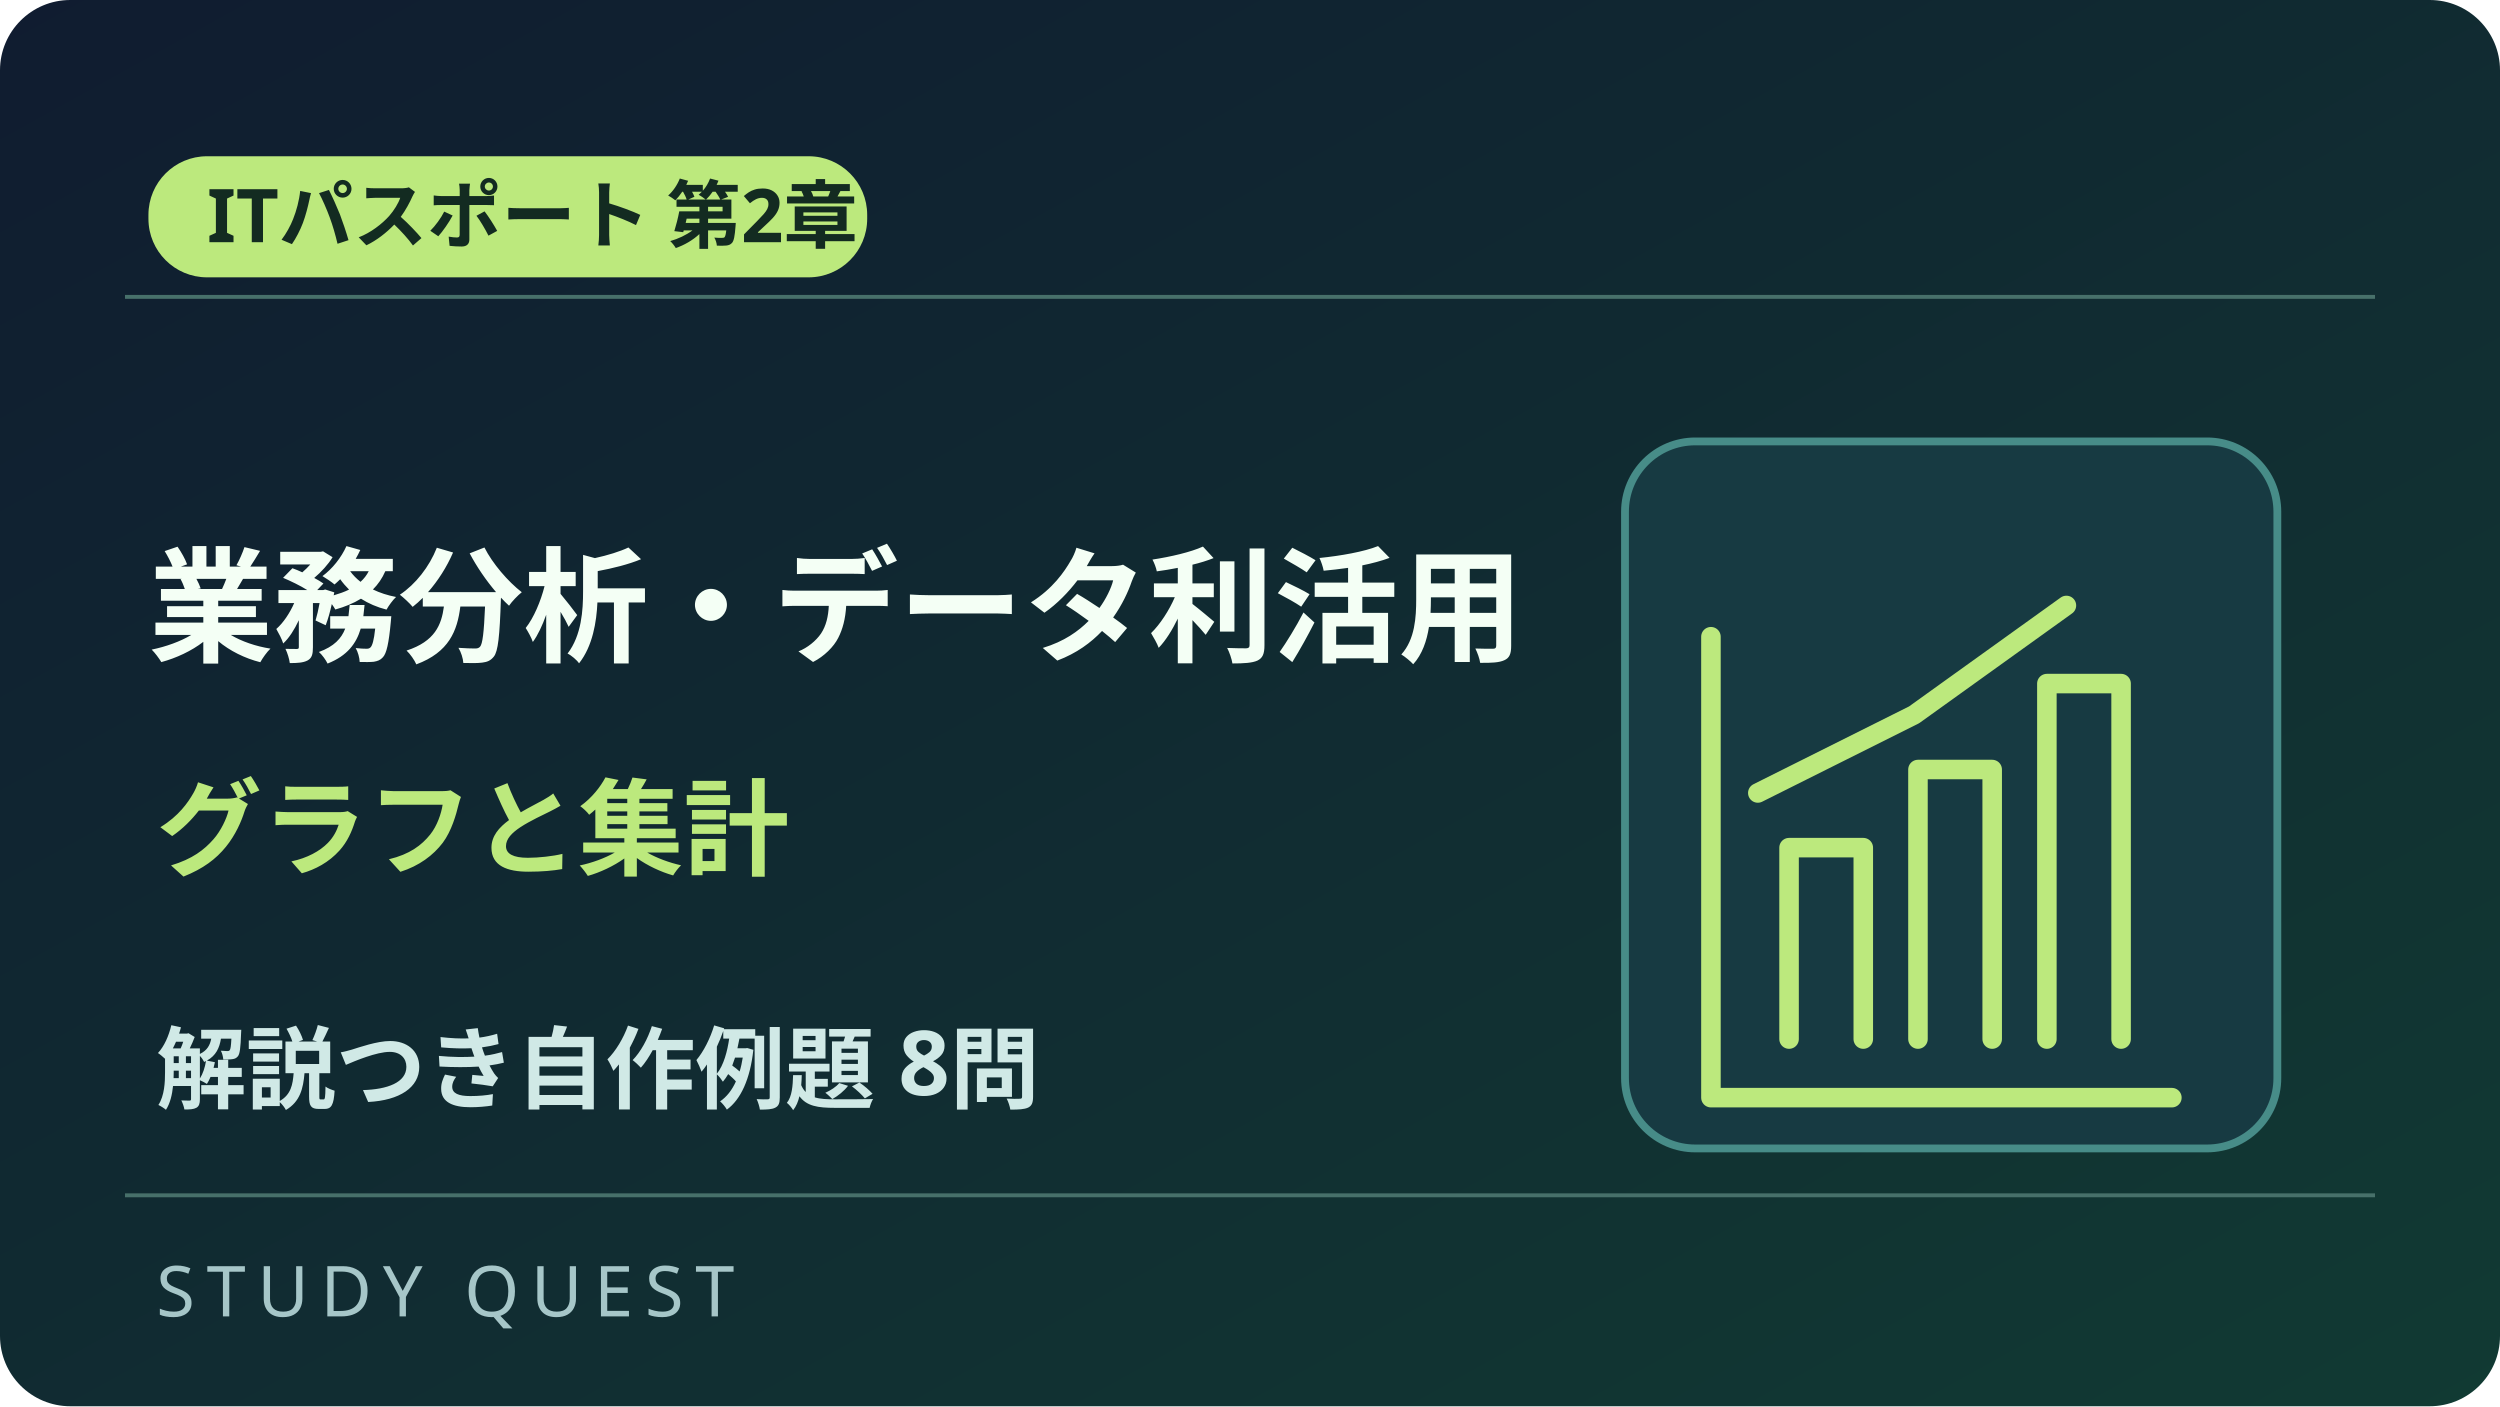
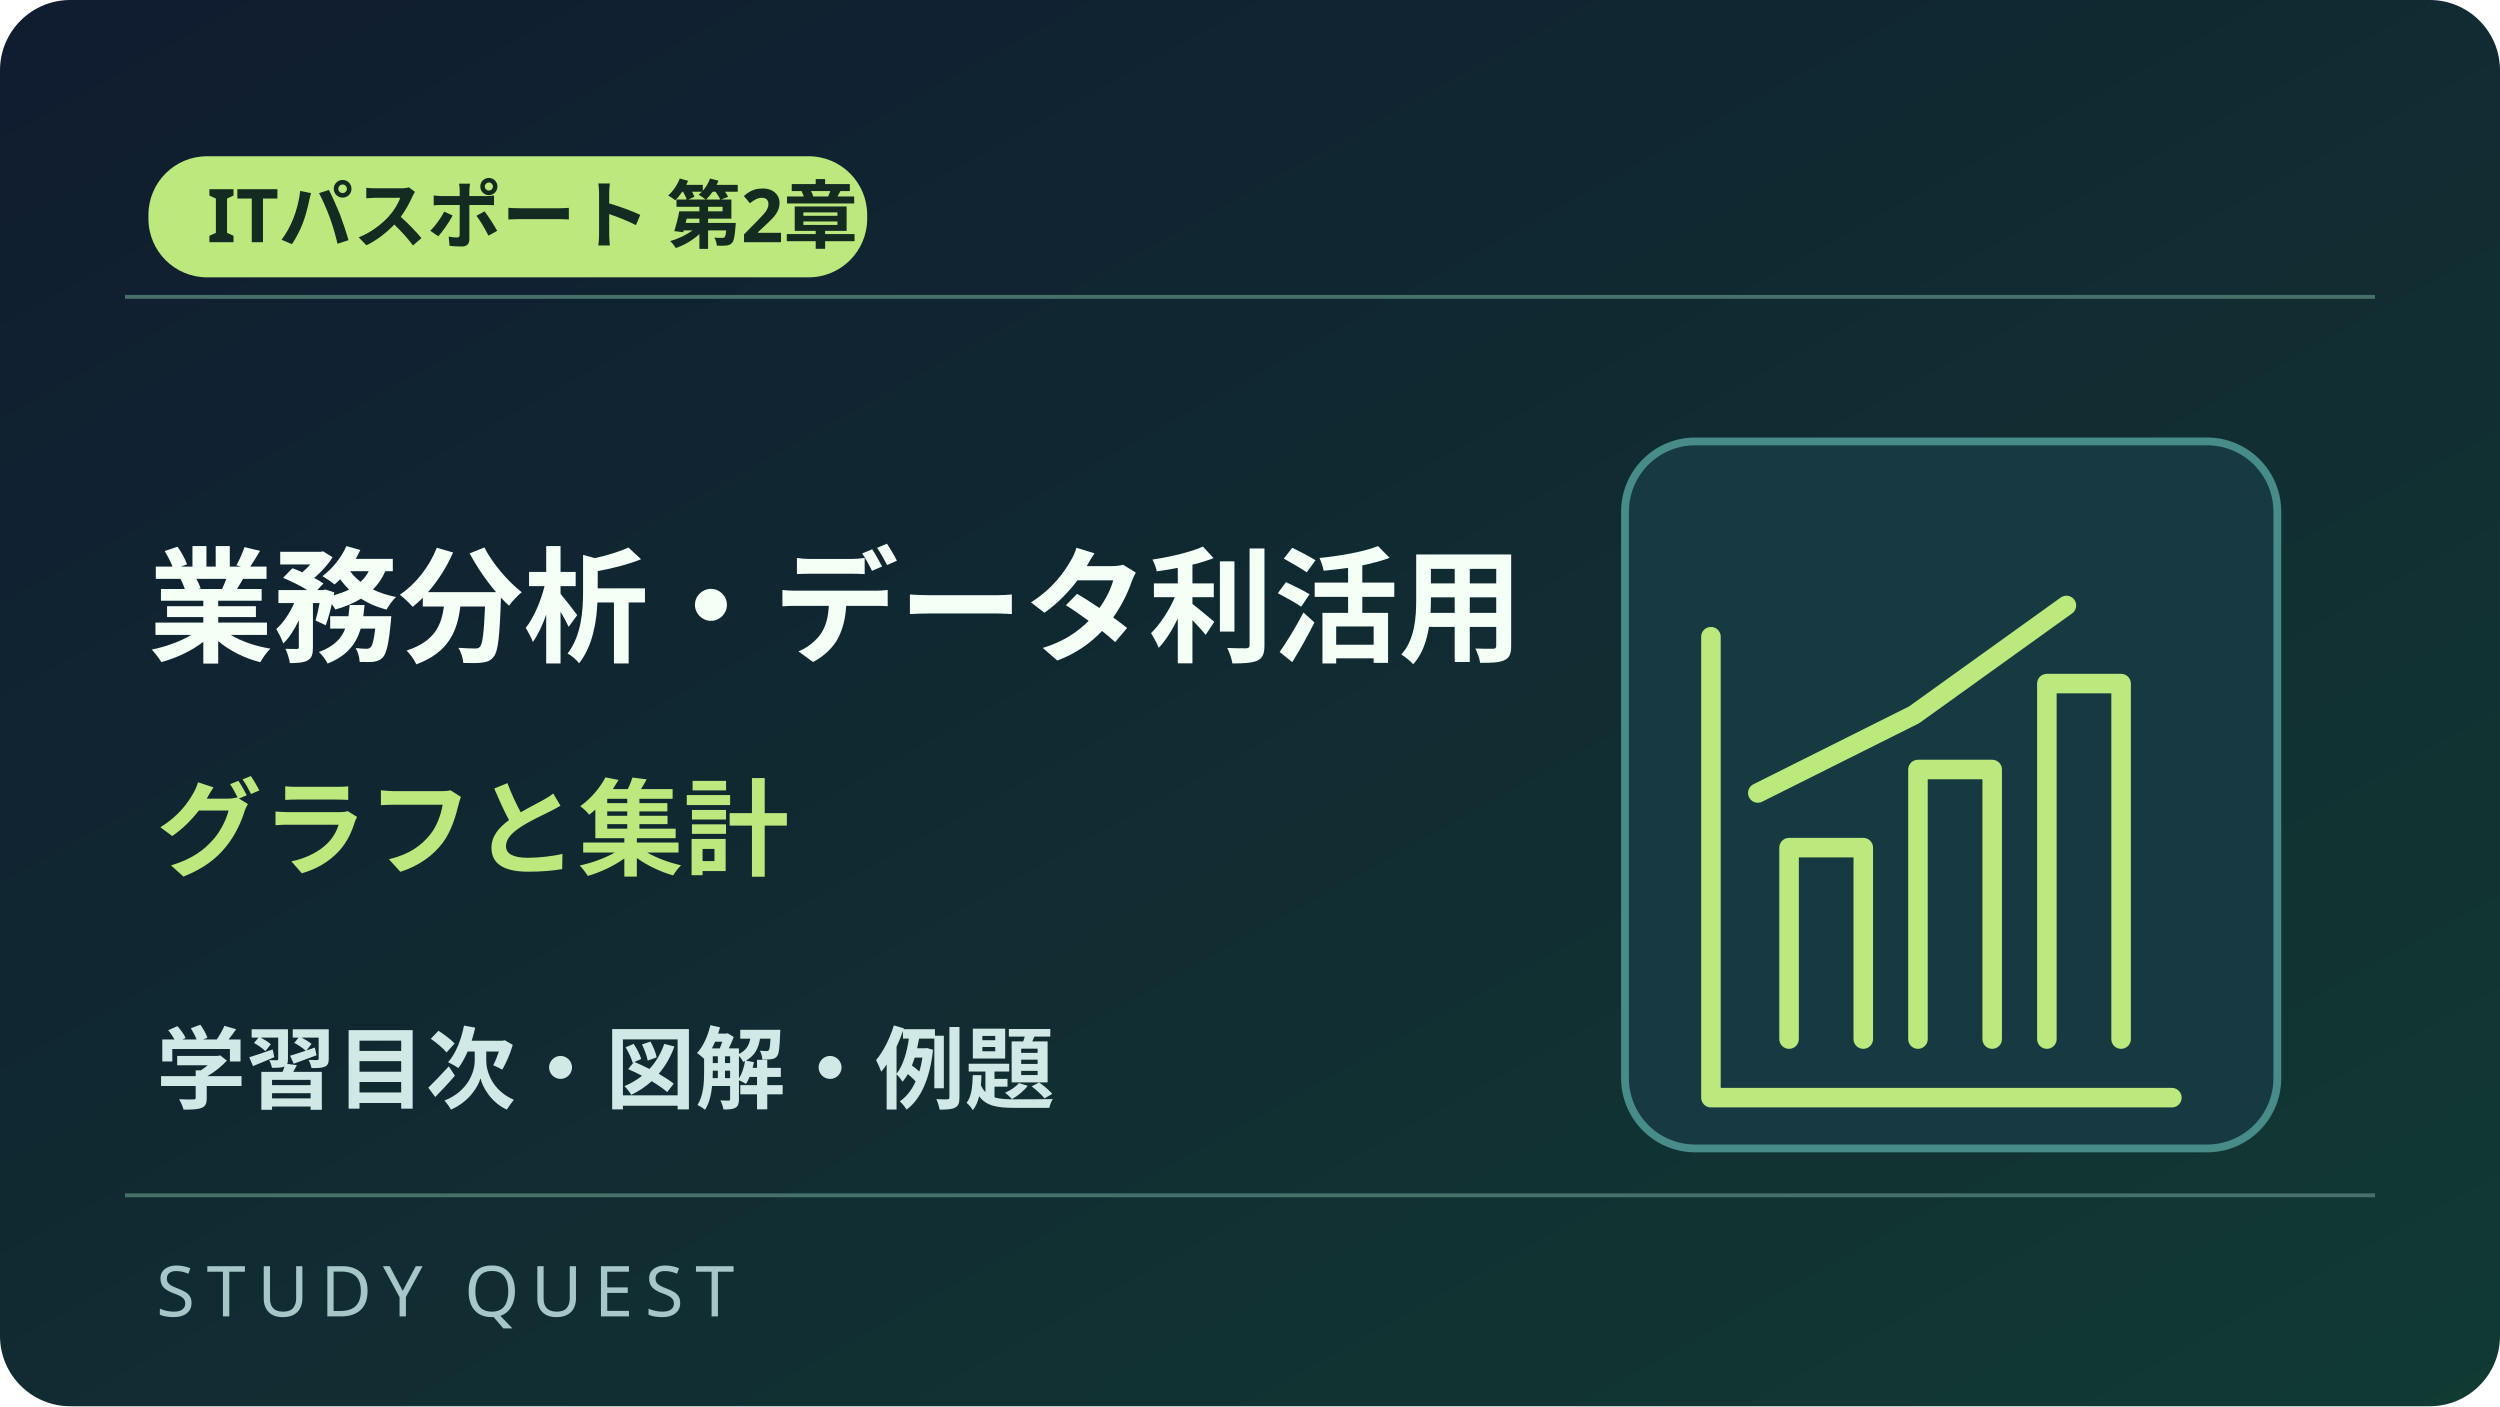
<svg xmlns="http://www.w3.org/2000/svg" width="640" height="360" viewBox="0 0 640 360" role="img" aria-labelledby="cover-title">
  <defs>
    <linearGradient id="bg" x2="1" y2="1">
      <stop stop-color="#101c30" />
      <stop offset="1" stop-color="#113a33" />
    </linearGradient>
  </defs>
  <rect width="640" height="360" rx="18" fill="url(#bg)" />
  <path d="M32 76h576M32 306h576" stroke="#47706a" fill="none" />
  <rect x="38" y="40" width="184" height="31" rx="15" fill="#bce97d" />
  <g font-family="system-ui, sans-serif" font-weight="750">
    <text x="53" y="62" font-size="19" fill="#132b21">ITパスポート 第2章</text>
    <text x="38" y="167" font-size="32" fill="#f4fff5">業務分析・データ利活用</text>
    <text x="40" y="222" font-size="27" fill="#bce97d">グラフと集計</text>
-     <text x="40" y="282" font-size="23" fill="#d0e9e6">解説つき自作例題 8問</text>
+     <text x="40" y="282" font-size="23" fill="#d0e9e6">学習目次・図解・例題</text>
  </g>
  <rect x="416" y="113" width="167" height="181" rx="18" fill="#173a42" stroke="#478c88" stroke-width="2" />
  <path d="M438 163v118h118 M458 266v-49h19v49 M491 266v-69h19v69 M524 266v-91h19v91 M450 203l40-20 39-28" stroke="#bce97d" stroke-width="5" stroke-linecap="round" stroke-linejoin="round" fill="none" />
  <text x="40" y="337" fill="#a6c6c8" font-family="system-ui, sans-serif" font-size="18" letter-spacing="3">STUDY QUEST</text>
</svg>
